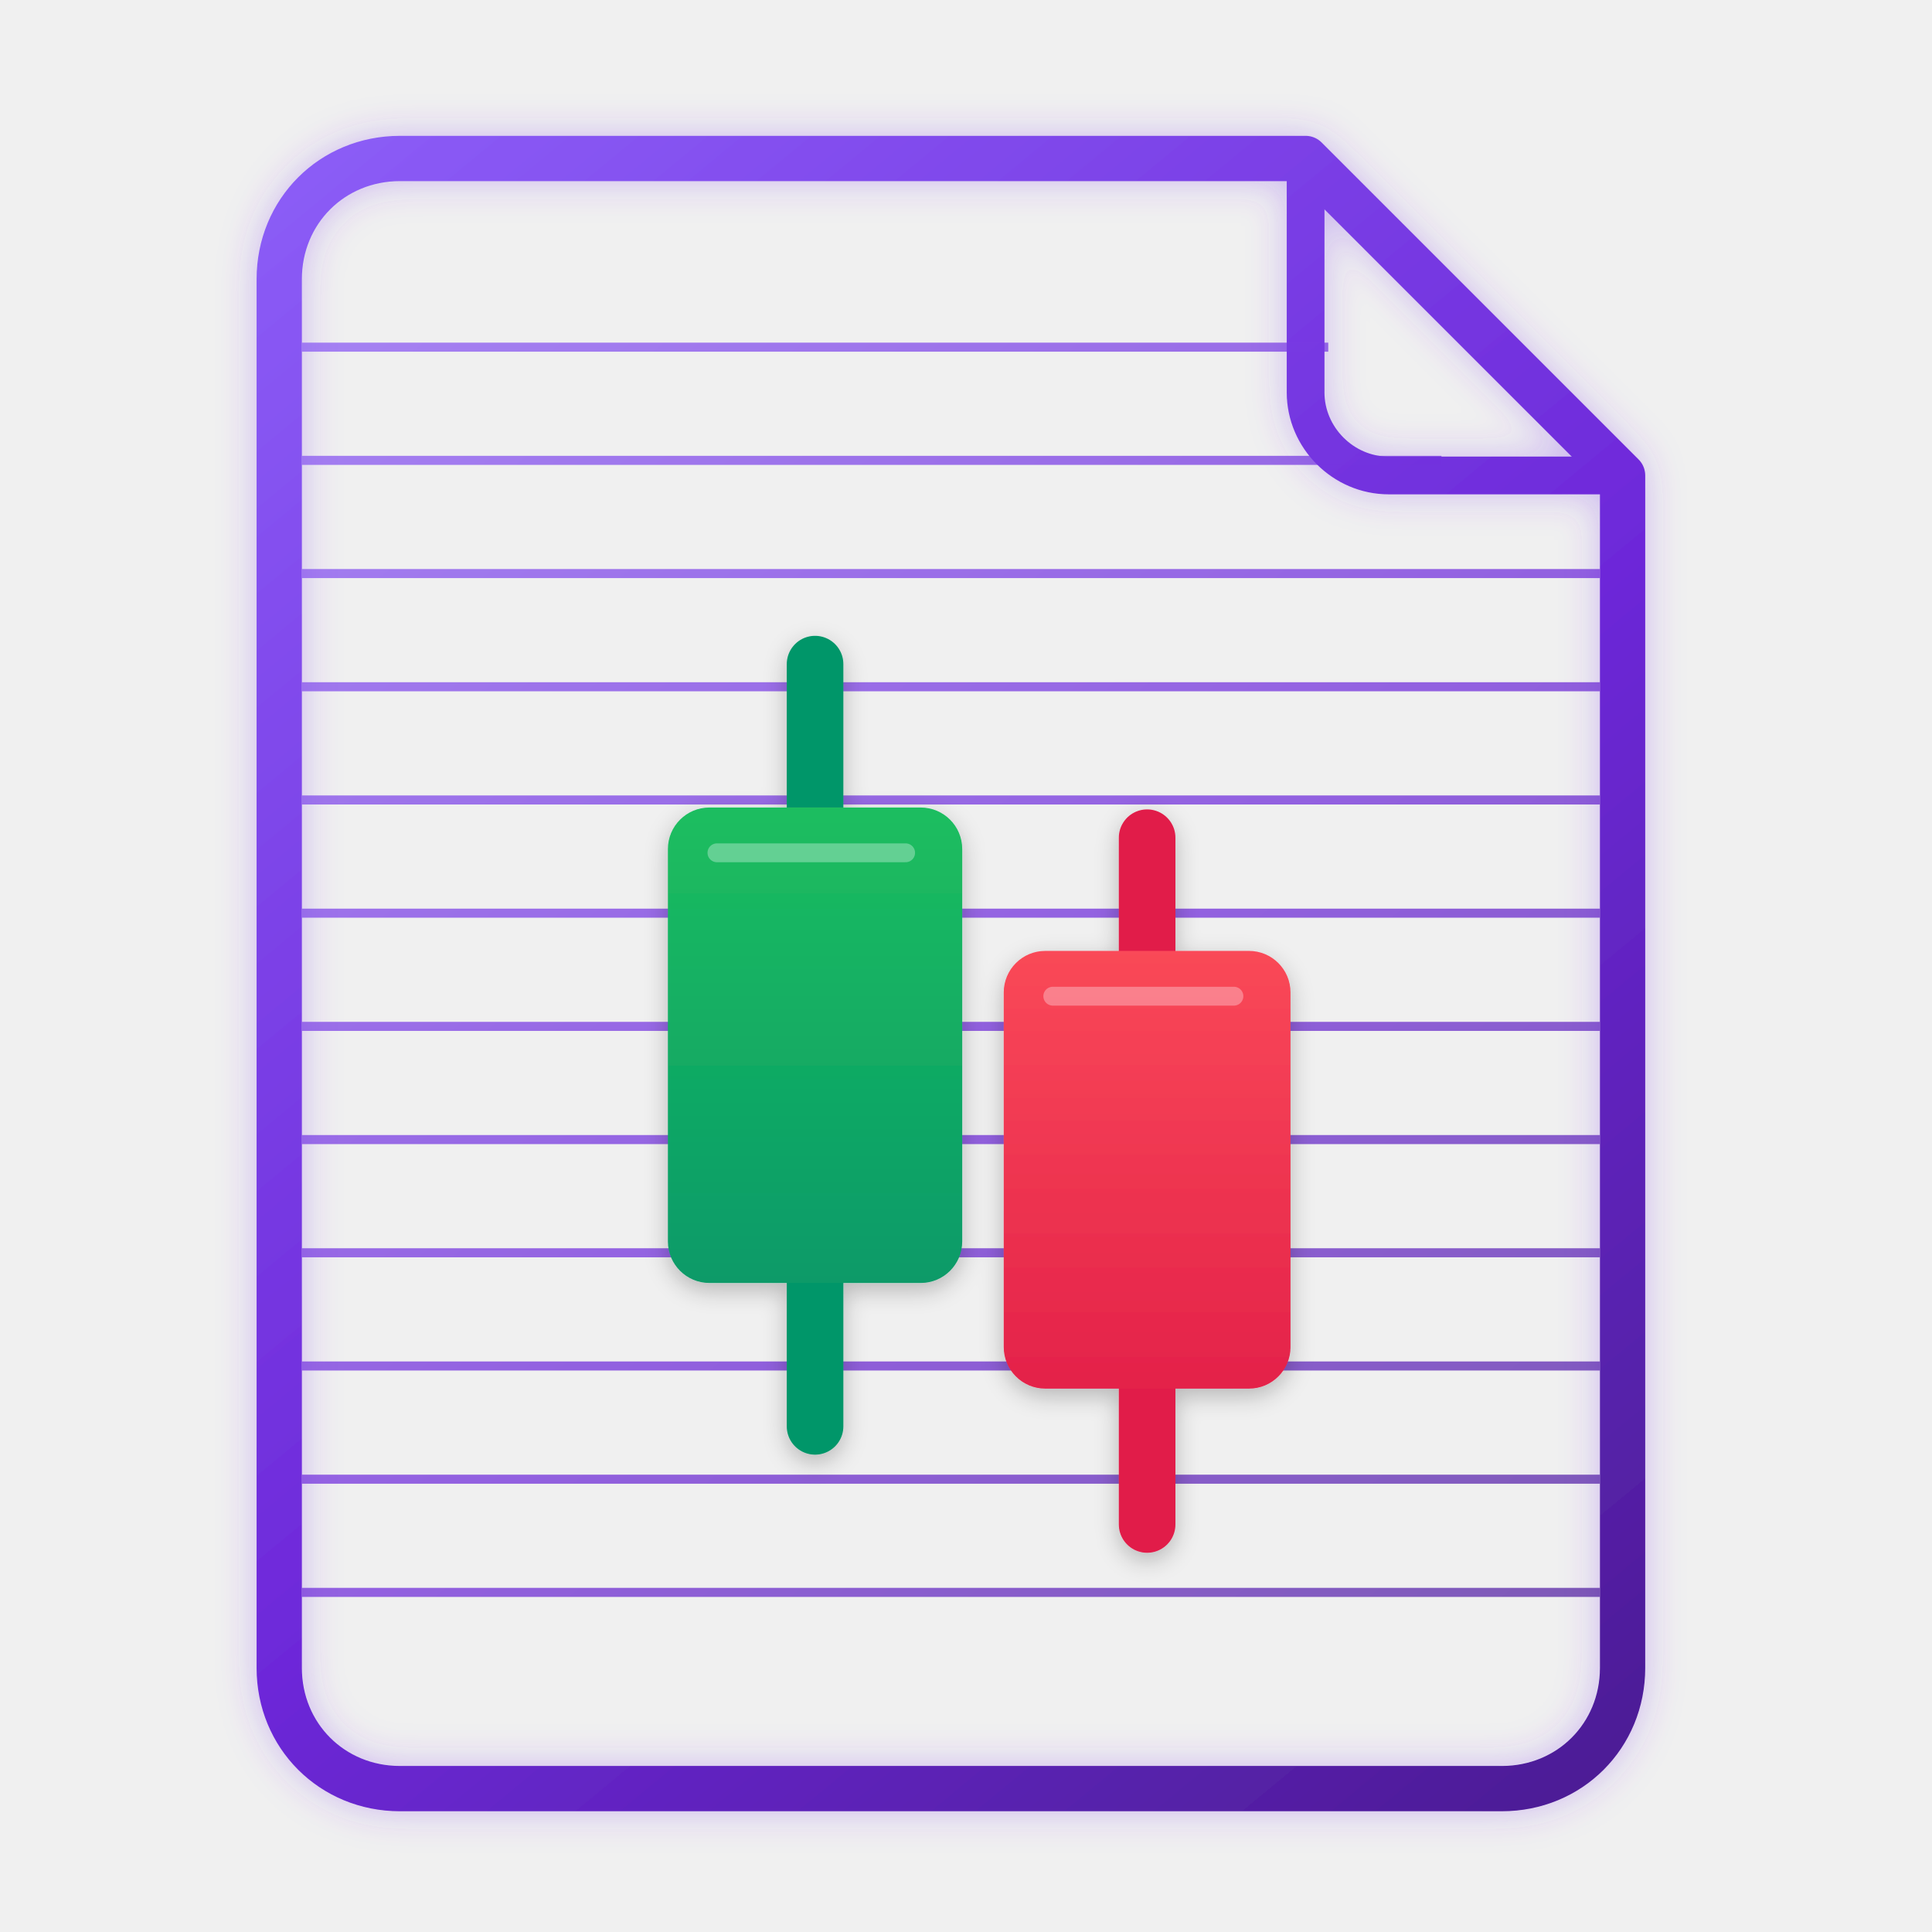
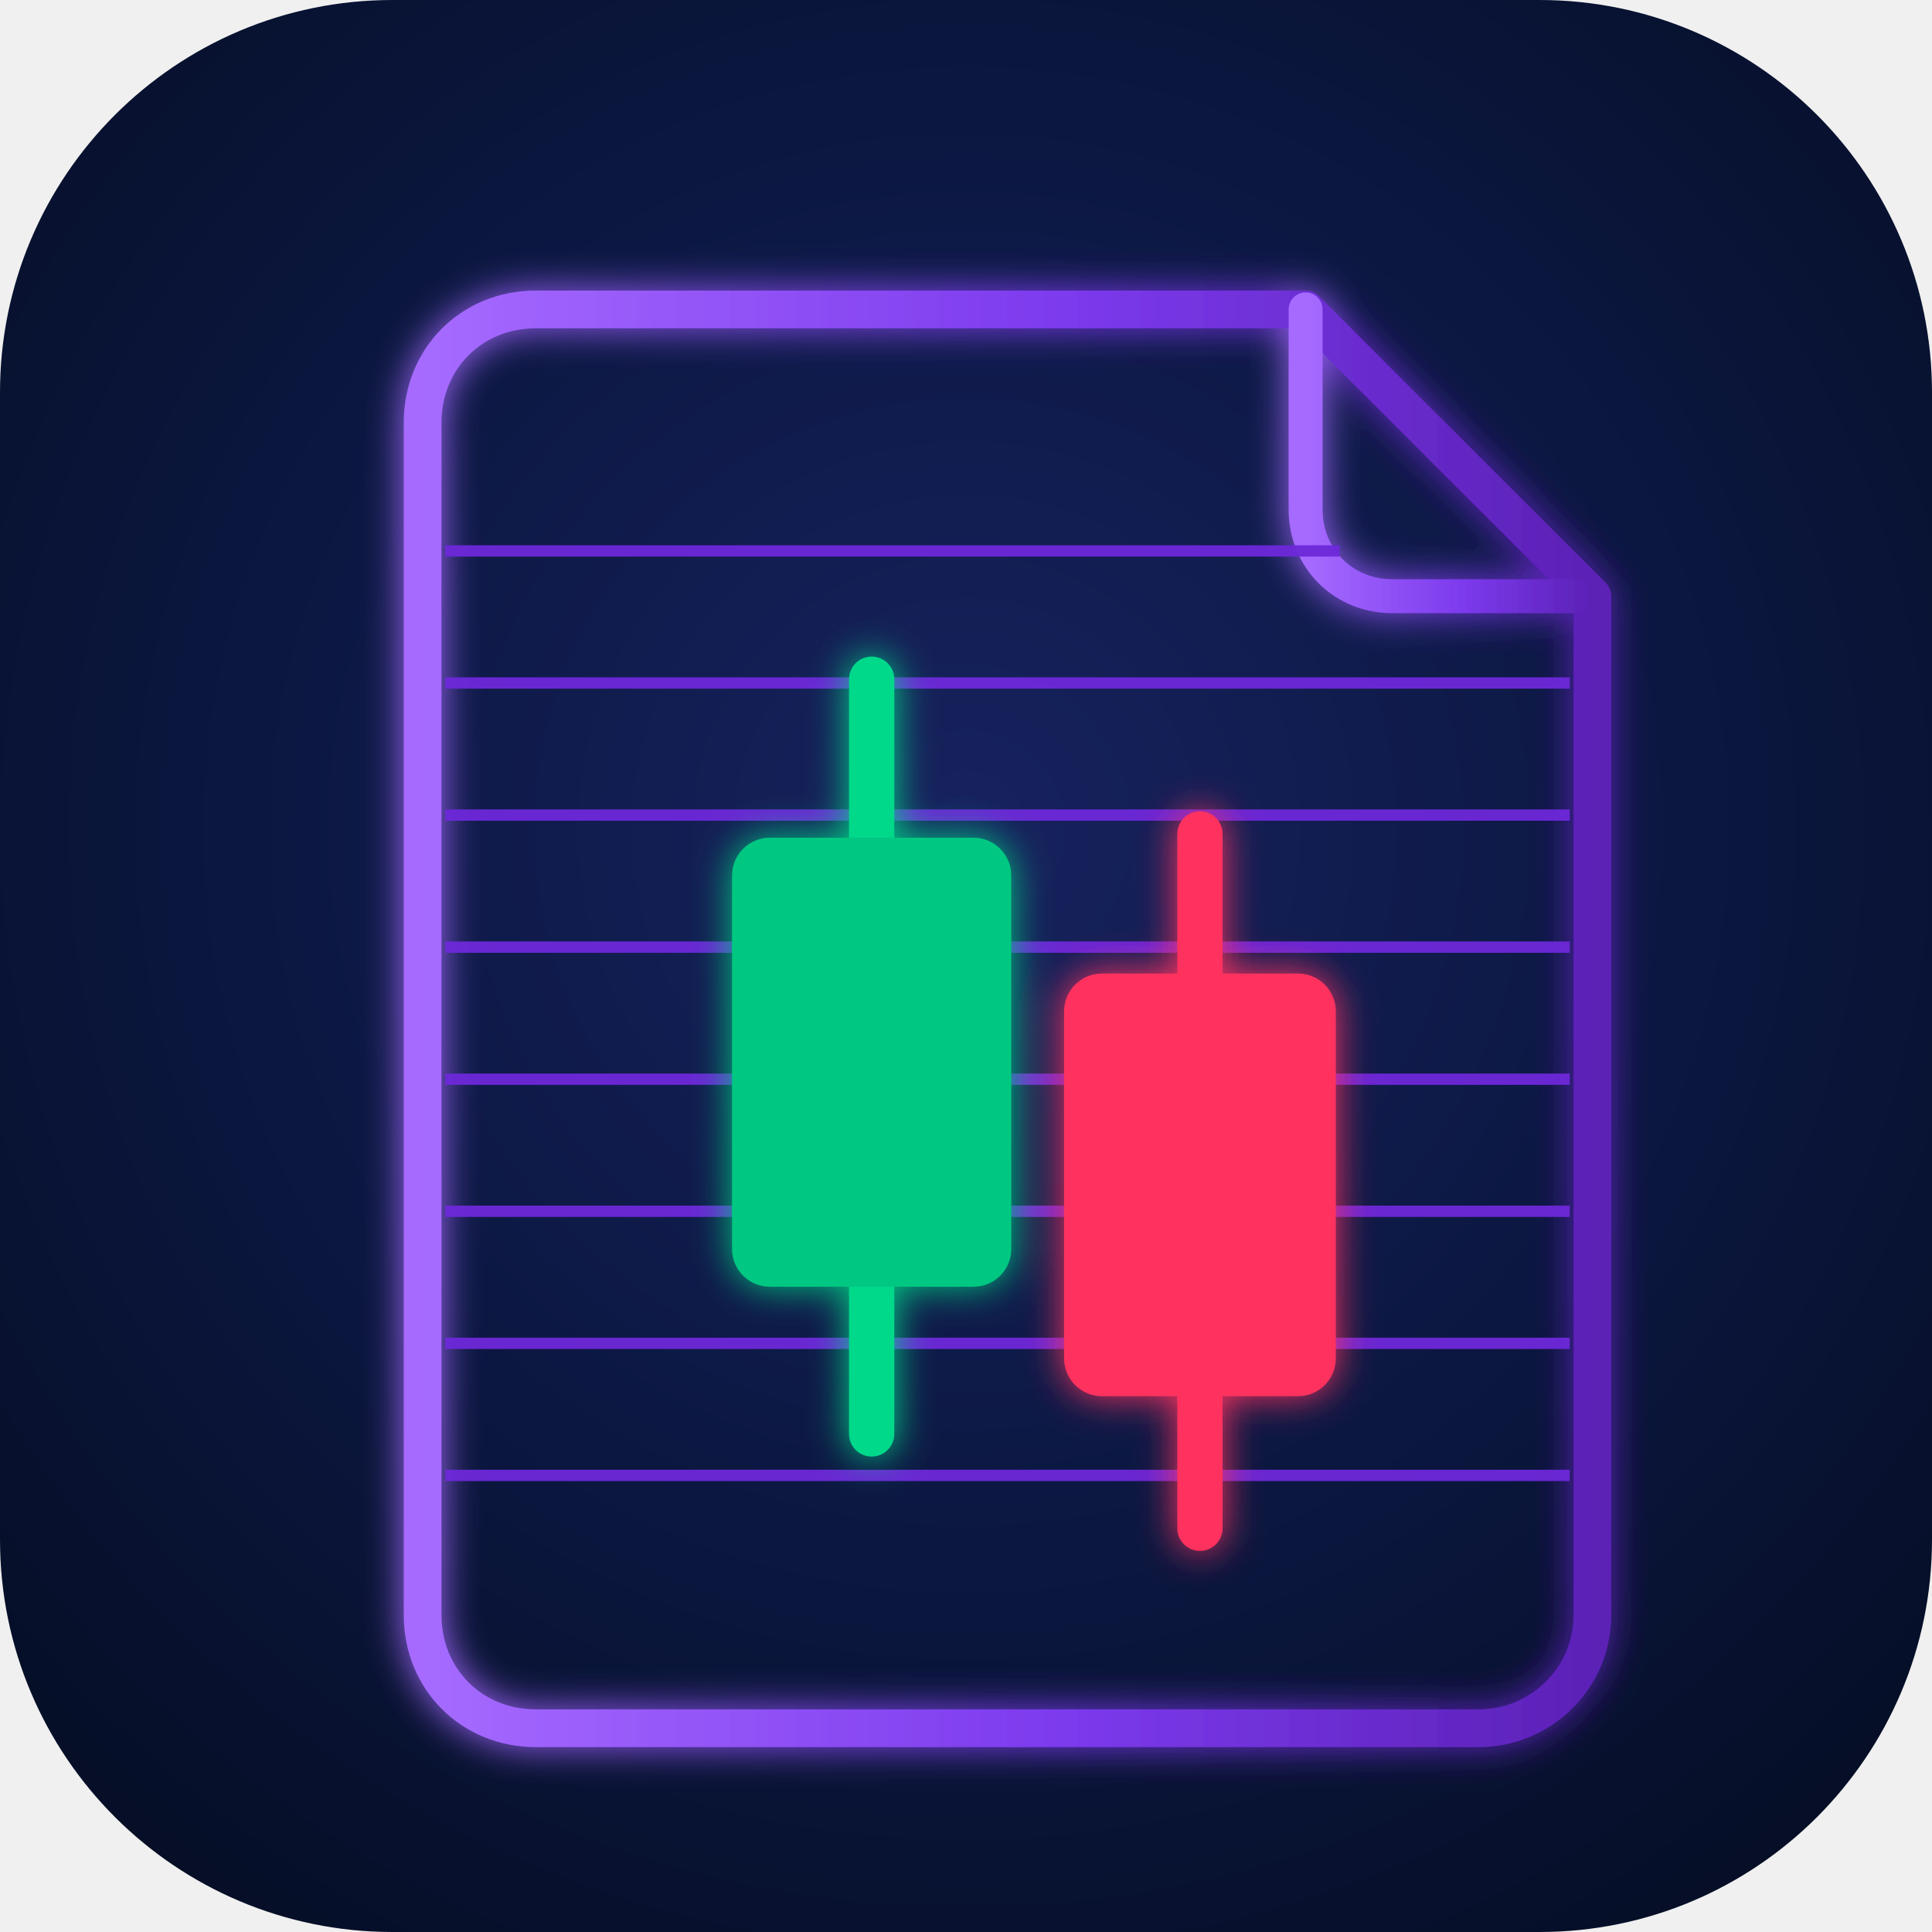
<svg xmlns="http://www.w3.org/2000/svg" viewBox="0 0 512 512" role="img" aria-label="PaperTrade IN logo">
  <defs>
-     <linearGradient id="violet" x1="82" y1="44" x2="432" y2="468" gradientUnits="userSpaceOnUse">
-       <stop offset="0" stop-color="#8b5cf6" />
-       <stop offset="0.55" stop-color="#6d28d9" />
-       <stop offset="1" stop-color="#4c1d95" />
+     <radialGradient id="bg" cx="50%" cy="43%" r="72%">
+       <stop stop-color="#17225f" />
+       <stop offset=".52" stop-color="#0b1740" />
+       <stop offset="1" stop-color="#050d22" />
+     </radialGradient>
+     <linearGradient id="v">
+       <stop stop-color="#a66bff" />
+       <stop offset=".55" stop-color="#7c3aed" />
+       <stop offset="1" stop-color="#5b21b6" />
    </linearGradient>
-     <linearGradient id="bull" x1="0" y1="188" x2="0" y2="354" gradientUnits="userSpaceOnUse">
-       <stop offset="0" stop-color="#22c55e" />
-       <stop offset="1" stop-color="#059669" />
-     </linearGradient>
-     <linearGradient id="bear" x1="0" y1="224" x2="0" y2="382" gradientUnits="userSpaceOnUse">
-       <stop offset="0" stop-color="#ff525b" />
-       <stop offset="1" stop-color="#e11d48" />
-     </linearGradient>
-     <filter id="pageGlow" x="-20%" y="-20%" width="140%" height="140%">
-       <feGaussianBlur stdDeviation="5" result="blur" />
-       <feFlood flood-color="#7c3aed" flood-opacity="0.30" />
-       <feComposite in2="blur" operator="in" />
+     <filter id="g" x="-35%" y="-35%" width="170%" height="170%">
+       <feGaussianBlur stdDeviation="5" result="b" />
      <feMerge>
-         <feMergeNode />
-         <feMergeNode in="SourceGraphic" />
-       </feMerge>
-     </filter>
-     <filter id="candleGlow" x="-30%" y="-30%" width="160%" height="160%">
-       <feGaussianBlur in="SourceAlpha" stdDeviation="3" result="blur" />
-       <feOffset dy="2" result="offset" />
-       <feComponentTransfer>
-         <feFuncA type="linear" slope="0.24" />
-       </feComponentTransfer>
-       <feMerge>
-         <feMergeNode />
+         <feMergeNode in="b" />
        <feMergeNode in="SourceGraphic" />
      </feMerge>
    </filter>
  </defs>
-   <g fill="none" stroke="url(#violet)" stroke-linecap="round" stroke-linejoin="round" filter="url(#pageGlow)">
-     <path d="M106 42H346l84 84v316c0 18-14 32-32 32H106c-18 0-32-14-32-32V74c0-18 14-32 32-32Z" stroke-width="12" />
-     <path d="M346 42v62c0 12 10 22 22 22h62" stroke-width="10" />
+   <rect width="512" height="512" rx="104" fill="url(#bg)" />
+   <g fill="none" stroke="url(#v)" stroke-linecap="round" stroke-linejoin="round" filter="url(#g)">
+     <path d="M142 82h204l76 76v270c0 17-14 30-30 30H142c-17 0-30-13-30-30V112c0-17 13-30 30-30Z" stroke-width="10" />
+     <path d="M346 82v53c0 13 10 23 23 23h53" stroke-width="9" />
  </g>
-   <g stroke="url(#violet)" stroke-width="2.4" opacity="0.72">
-     <path d="M80 92h272M80 122h302M80 152h344M80 182h344M80 212h344M80 242h344M80 272h344M80 302h344M80 332h344M80 362h344M80 392h344M80 422h344" />
+   <g stroke="#6d28d9" stroke-width="3" opacity=".95">
+     <path d="M118 146h237M118 181h298M118 216h298M118 251h298M118 286h298M118 321h298M118 356h298M118 391h298" />
  </g>
-   <g filter="url(#candleGlow)">
-     <path d="M216 176v202" stroke="#059669" stroke-width="15" stroke-linecap="round" />
-     <rect x="177" y="214" width="78" height="126" rx="11" fill="url(#bull)" />
-     <path d="M304 222v182" stroke="#e11d48" stroke-width="15" stroke-linecap="round" />
-     <rect x="266" y="252" width="76" height="116" rx="11" fill="url(#bear)" />
-     <path d="M190 226h50" stroke="#ffffff" stroke-opacity="0.32" stroke-width="5" stroke-linecap="round" />
-     <path d="M279 264h48" stroke="#ffffff" stroke-opacity="0.32" stroke-width="5" stroke-linecap="round" />
+   <g filter="url(#g)">
+     <path d="M231 180v200" stroke="#00d88a" stroke-width="12" stroke-linecap="round" />
+     <rect x="194" y="222" width="74" height="119" rx="10" fill="#00c781" />
+     <path d="M318 221v184" stroke="#ff315f" stroke-width="12" stroke-linecap="round" />
+     <rect x="282" y="258" width="72" height="112" rx="10" fill="#ff315f" />
  </g>
</svg>
